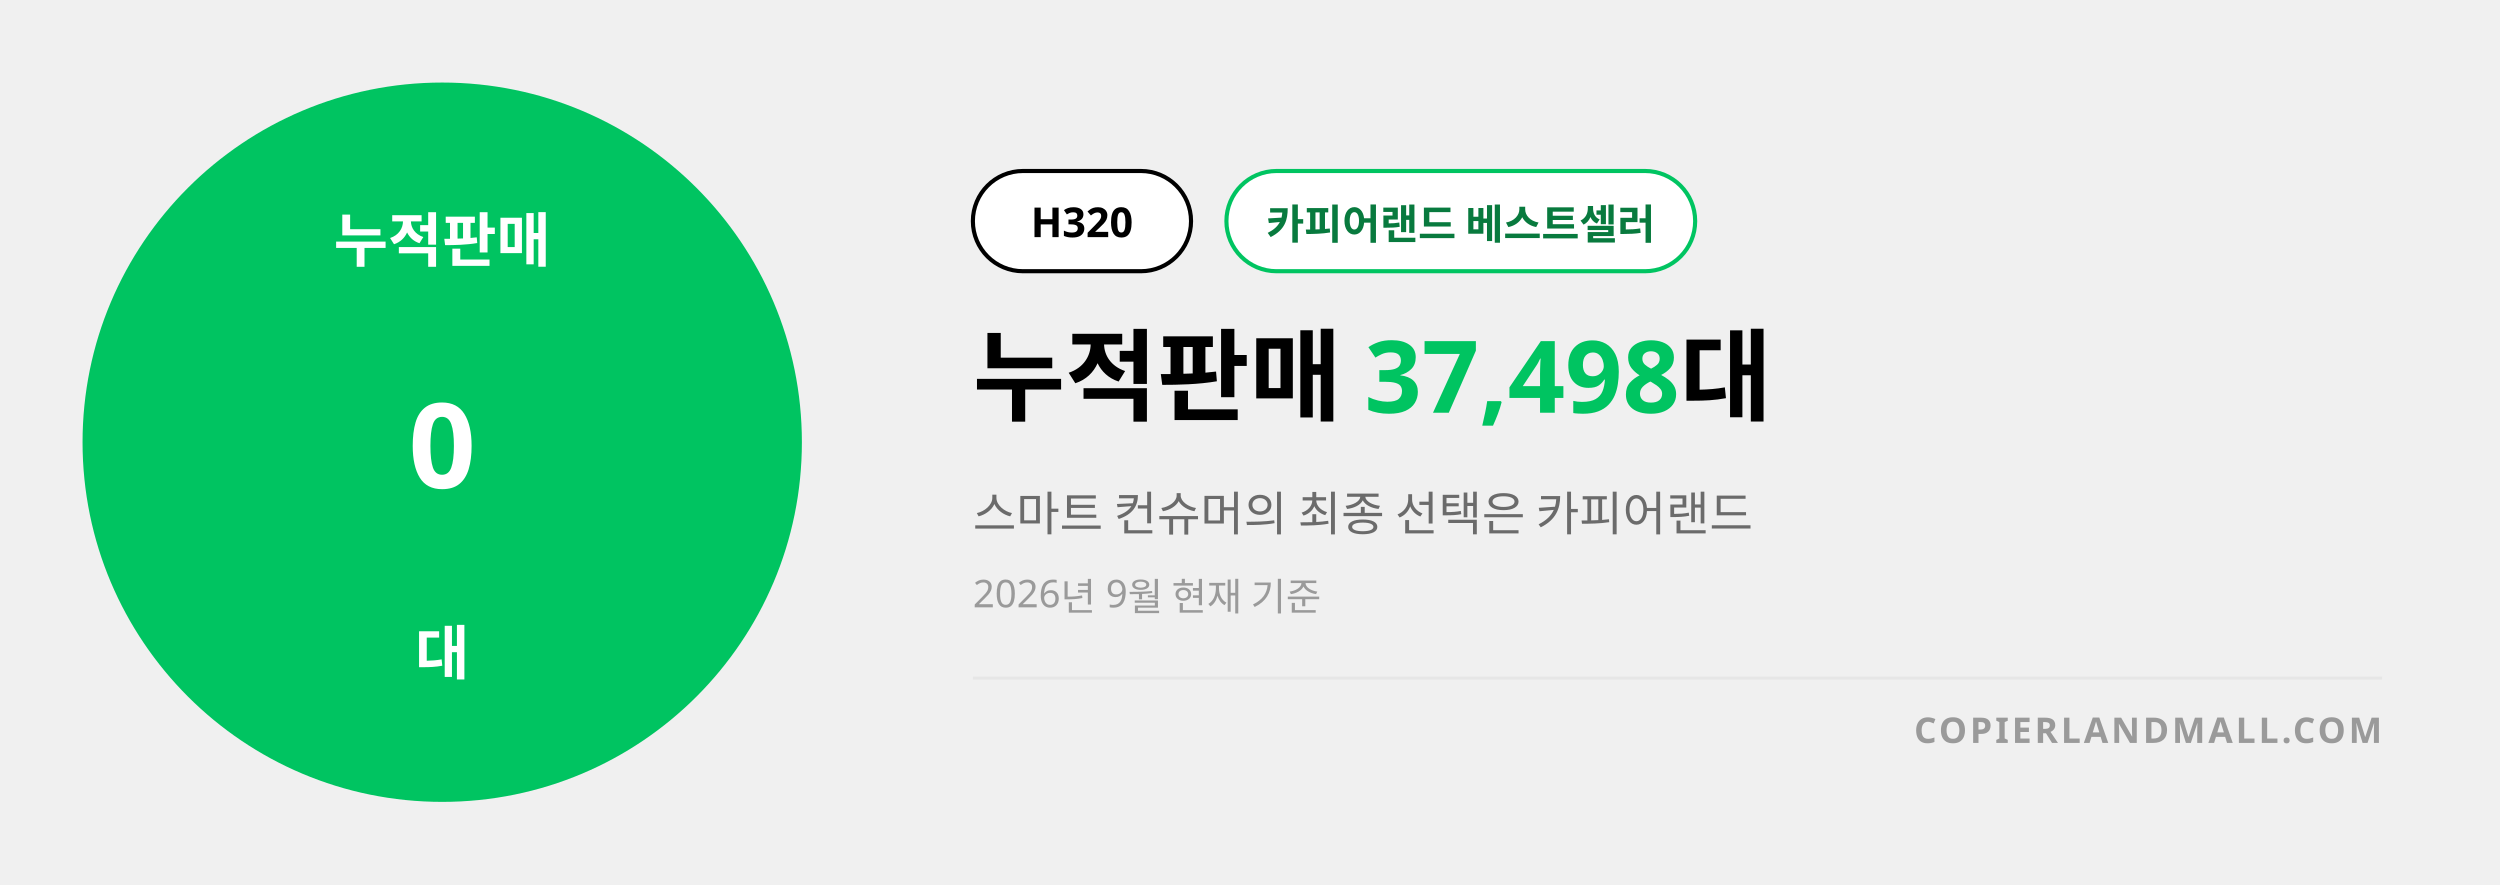
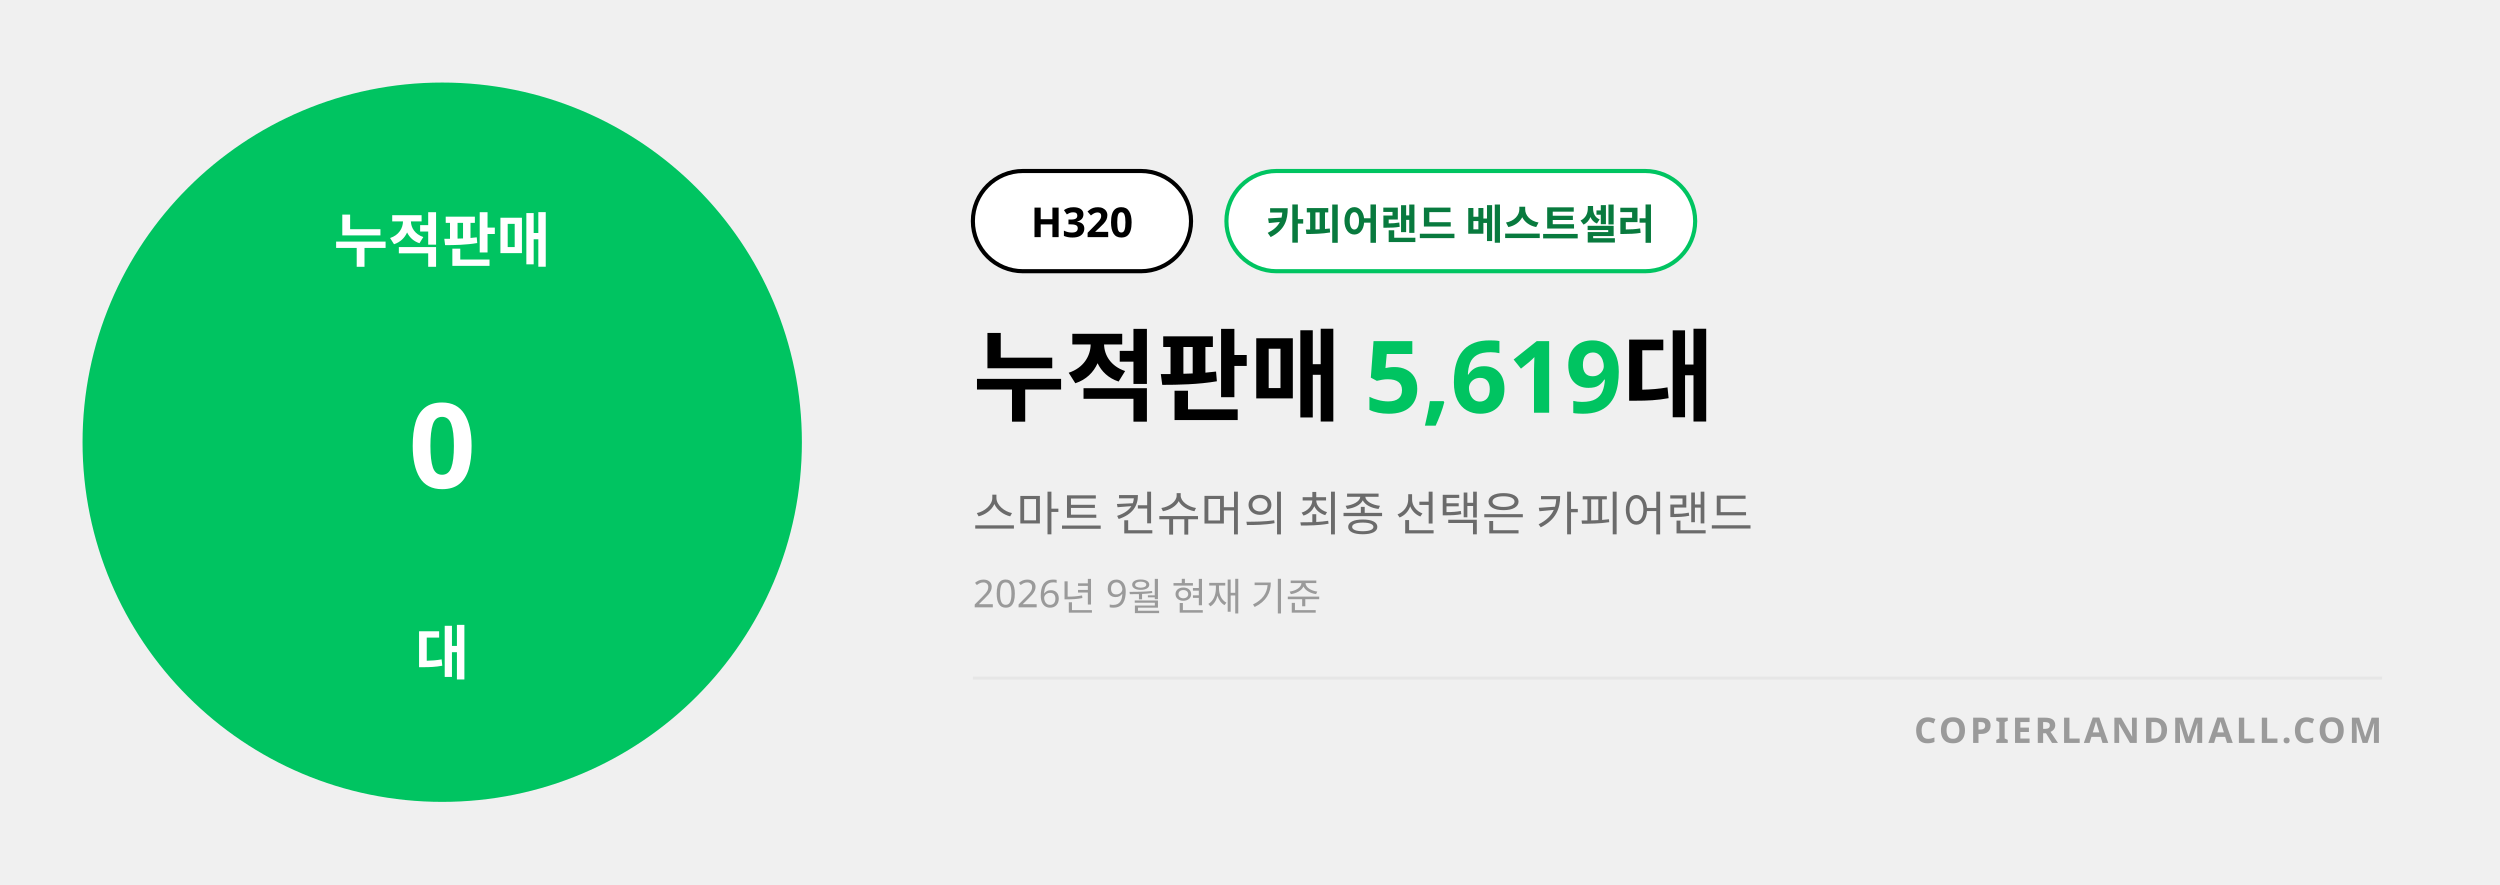
<svg xmlns="http://www.w3.org/2000/svg" width="848" height="300" viewBox="0 0 848 300" role="img">
  <defs>
    <clipPath id="reelClip">
      <rect x="0" y="120.0" width="848" height="60.0" />
    </clipPath>
    <style>
      .pc-reel { animation: pc-loop 6.0s infinite; }
      @keyframes pc-loop {
-         0% { transform: translateY(0); opacity: 1; animation-timing-function: steps(58, end); }
-         33.333% { transform: translateY(-3364.0px); opacity: 1; }
-         83.333% { transform: translateY(-3364.0px); opacity: 1; }
-         85.833% { transform: translateY(-3364.0px); opacity: 0; }
+         0% { transform: translateY(0); opacity: 1; animation-timing-function: steps(57, end); }
+         33.333% { transform: translateY(-3306.0px); opacity: 1; }
+         83.333% { transform: translateY(-3306.0px); opacity: 1; }
+         85.833% { transform: translateY(-3306.0px); opacity: 0; }
        85.883% { transform: translateY(0); opacity: 0; }
        88.333% { transform: translateY(0); opacity: 1; }
        100% { transform: translateY(0); opacity: 1; }
      }
    </style>
  </defs>
  <circle cx="150" cy="150" r="122" fill="#00C461" />
  <text x="150" y="80" text-anchor="middle" dominant-baseline="central" font-family="'Pretendard','Malgun Gothic','Apple SD Gothic Neo',sans-serif" font-weight="700" font-size="20" fill="#FFFFFF">누적판매</text>
  <g clip-path="url(#reelClip)">
    <g class="pc-reel">
      <text class="pc-frame" x="150" y="150.0" text-anchor="middle" dominant-baseline="central" font-family="'Pretendard','Malgun Gothic','Apple SD Gothic Neo',sans-serif" font-weight="800" font-size="40" fill="#FFFFFF">0</text>
-       <text class="pc-frame" x="150" y="208.0" text-anchor="middle" dominant-baseline="central" font-family="'Pretendard','Malgun Gothic','Apple SD Gothic Neo',sans-serif" font-weight="800" font-size="40" fill="#FFFFFF">1,875</text>
-       <text class="pc-frame" x="150" y="266.0" text-anchor="middle" dominant-baseline="central" font-family="'Pretendard','Malgun Gothic','Apple SD Gothic Neo',sans-serif" font-weight="800" font-size="40" fill="#FFFFFF">3,686</text>
-       <text class="pc-frame" x="150" y="324.0" text-anchor="middle" dominant-baseline="central" font-family="'Pretendard','Malgun Gothic','Apple SD Gothic Neo',sans-serif" font-weight="800" font-size="40" fill="#FFFFFF">5,434</text>
-       <text class="pc-frame" x="150" y="382.0" text-anchor="middle" dominant-baseline="central" font-family="'Pretendard','Malgun Gothic','Apple SD Gothic Neo',sans-serif" font-weight="800" font-size="40" fill="#FFFFFF">7,121</text>
-       <text class="pc-frame" x="150" y="440.0" text-anchor="middle" dominant-baseline="central" font-family="'Pretendard','Malgun Gothic','Apple SD Gothic Neo',sans-serif" font-weight="800" font-size="40" fill="#FFFFFF">8,748</text>
-       <text class="pc-frame" x="150" y="498.0" text-anchor="middle" dominant-baseline="central" font-family="'Pretendard','Malgun Gothic','Apple SD Gothic Neo',sans-serif" font-weight="800" font-size="40" fill="#FFFFFF">10,316</text>
-       <text class="pc-frame" x="150" y="556.0" text-anchor="middle" dominant-baseline="central" font-family="'Pretendard','Malgun Gothic','Apple SD Gothic Neo',sans-serif" font-weight="800" font-size="40" fill="#FFFFFF">11,826</text>
-       <text class="pc-frame" x="150" y="614.0" text-anchor="middle" dominant-baseline="central" font-family="'Pretendard','Malgun Gothic','Apple SD Gothic Neo',sans-serif" font-weight="800" font-size="40" fill="#FFFFFF">13,279</text>
-       <text class="pc-frame" x="150" y="672.0" text-anchor="middle" dominant-baseline="central" font-family="'Pretendard','Malgun Gothic','Apple SD Gothic Neo',sans-serif" font-weight="800" font-size="40" fill="#FFFFFF">14,676</text>
-       <text class="pc-frame" x="150" y="730.0" text-anchor="middle" dominant-baseline="central" font-family="'Pretendard','Malgun Gothic','Apple SD Gothic Neo',sans-serif" font-weight="800" font-size="40" fill="#FFFFFF">16,018</text>
-       <text class="pc-frame" x="150" y="788.0" text-anchor="middle" dominant-baseline="central" font-family="'Pretendard','Malgun Gothic','Apple SD Gothic Neo',sans-serif" font-weight="800" font-size="40" fill="#FFFFFF">17,306</text>
-       <text class="pc-frame" x="150" y="846.0" text-anchor="middle" dominant-baseline="central" font-family="'Pretendard','Malgun Gothic','Apple SD Gothic Neo',sans-serif" font-weight="800" font-size="40" fill="#FFFFFF">18,542</text>
-       <text class="pc-frame" x="150" y="904.0" text-anchor="middle" dominant-baseline="central" font-family="'Pretendard','Malgun Gothic','Apple SD Gothic Neo',sans-serif" font-weight="800" font-size="40" fill="#FFFFFF">19,726</text>
-       <text class="pc-frame" x="150" y="962.0" text-anchor="middle" dominant-baseline="central" font-family="'Pretendard','Malgun Gothic','Apple SD Gothic Neo',sans-serif" font-weight="800" font-size="40" fill="#FFFFFF">20,860</text>
-       <text class="pc-frame" x="150" y="1020.0" text-anchor="middle" dominant-baseline="central" font-family="'Pretendard','Malgun Gothic','Apple SD Gothic Neo',sans-serif" font-weight="800" font-size="40" fill="#FFFFFF">21,945</text>
-       <text class="pc-frame" x="150" y="1078.0" text-anchor="middle" dominant-baseline="central" font-family="'Pretendard','Malgun Gothic','Apple SD Gothic Neo',sans-serif" font-weight="800" font-size="40" fill="#FFFFFF">22,982</text>
-       <text class="pc-frame" x="150" y="1136.0" text-anchor="middle" dominant-baseline="central" font-family="'Pretendard','Malgun Gothic','Apple SD Gothic Neo',sans-serif" font-weight="800" font-size="40" fill="#FFFFFF">23,971</text>
-       <text class="pc-frame" x="150" y="1194.0" text-anchor="middle" dominant-baseline="central" font-family="'Pretendard','Malgun Gothic','Apple SD Gothic Neo',sans-serif" font-weight="800" font-size="40" fill="#FFFFFF">24,914</text>
-       <text class="pc-frame" x="150" y="1252.0" text-anchor="middle" dominant-baseline="central" font-family="'Pretendard','Malgun Gothic','Apple SD Gothic Neo',sans-serif" font-weight="800" font-size="40" fill="#FFFFFF">25,813</text>
-       <text class="pc-frame" x="150" y="1310.0" text-anchor="middle" dominant-baseline="central" font-family="'Pretendard','Malgun Gothic','Apple SD Gothic Neo',sans-serif" font-weight="800" font-size="40" fill="#FFFFFF">26,668</text>
-       <text class="pc-frame" x="150" y="1368.0" text-anchor="middle" dominant-baseline="central" font-family="'Pretendard','Malgun Gothic','Apple SD Gothic Neo',sans-serif" font-weight="800" font-size="40" fill="#FFFFFF">27,479</text>
-       <text class="pc-frame" x="150" y="1426.0" text-anchor="middle" dominant-baseline="central" font-family="'Pretendard','Malgun Gothic','Apple SD Gothic Neo',sans-serif" font-weight="800" font-size="40" fill="#FFFFFF">28,250</text>
-       <text class="pc-frame" x="150" y="1484.0" text-anchor="middle" dominant-baseline="central" font-family="'Pretendard','Malgun Gothic','Apple SD Gothic Neo',sans-serif" font-weight="800" font-size="40" fill="#FFFFFF">28,980</text>
-       <text class="pc-frame" x="150" y="1542.0" text-anchor="middle" dominant-baseline="central" font-family="'Pretendard','Malgun Gothic','Apple SD Gothic Neo',sans-serif" font-weight="800" font-size="40" fill="#FFFFFF">29,670</text>
-       <text class="pc-frame" x="150" y="1600.0" text-anchor="middle" dominant-baseline="central" font-family="'Pretendard','Malgun Gothic','Apple SD Gothic Neo',sans-serif" font-weight="800" font-size="40" fill="#FFFFFF">30,322</text>
-       <text class="pc-frame" x="150" y="1658.0" text-anchor="middle" dominant-baseline="central" font-family="'Pretendard','Malgun Gothic','Apple SD Gothic Neo',sans-serif" font-weight="800" font-size="40" fill="#FFFFFF">30,937</text>
-       <text class="pc-frame" x="150" y="1716.0" text-anchor="middle" dominant-baseline="central" font-family="'Pretendard','Malgun Gothic','Apple SD Gothic Neo',sans-serif" font-weight="800" font-size="40" fill="#FFFFFF">31,515</text>
-       <text class="pc-frame" x="150" y="1774.0" text-anchor="middle" dominant-baseline="central" font-family="'Pretendard','Malgun Gothic','Apple SD Gothic Neo',sans-serif" font-weight="800" font-size="40" fill="#FFFFFF">32,059</text>
-       <text class="pc-frame" x="150" y="1832.0" text-anchor="middle" dominant-baseline="central" font-family="'Pretendard','Malgun Gothic','Apple SD Gothic Neo',sans-serif" font-weight="800" font-size="40" fill="#FFFFFF">32,568</text>
-       <text class="pc-frame" x="150" y="1890.0" text-anchor="middle" dominant-baseline="central" font-family="'Pretendard','Malgun Gothic','Apple SD Gothic Neo',sans-serif" font-weight="800" font-size="40" fill="#FFFFFF">33,045</text>
-       <text class="pc-frame" x="150" y="1948.0" text-anchor="middle" dominant-baseline="central" font-family="'Pretendard','Malgun Gothic','Apple SD Gothic Neo',sans-serif" font-weight="800" font-size="40" fill="#FFFFFF">33,490</text>
-       <text class="pc-frame" x="150" y="2006.0" text-anchor="middle" dominant-baseline="central" font-family="'Pretendard','Malgun Gothic','Apple SD Gothic Neo',sans-serif" font-weight="800" font-size="40" fill="#FFFFFF">33,904</text>
-       <text class="pc-frame" x="150" y="2064.0" text-anchor="middle" dominant-baseline="central" font-family="'Pretendard','Malgun Gothic','Apple SD Gothic Neo',sans-serif" font-weight="800" font-size="40" fill="#FFFFFF">34,289</text>
-       <text class="pc-frame" x="150" y="2122.0" text-anchor="middle" dominant-baseline="central" font-family="'Pretendard','Malgun Gothic','Apple SD Gothic Neo',sans-serif" font-weight="800" font-size="40" fill="#FFFFFF">34,645</text>
-       <text class="pc-frame" x="150" y="2180.0" text-anchor="middle" dominant-baseline="central" font-family="'Pretendard','Malgun Gothic','Apple SD Gothic Neo',sans-serif" font-weight="800" font-size="40" fill="#FFFFFF">34,974</text>
-       <text class="pc-frame" x="150" y="2238.0" text-anchor="middle" dominant-baseline="central" font-family="'Pretendard','Malgun Gothic','Apple SD Gothic Neo',sans-serif" font-weight="800" font-size="40" fill="#FFFFFF">35,277</text>
-       <text class="pc-frame" x="150" y="2296.0" text-anchor="middle" dominant-baseline="central" font-family="'Pretendard','Malgun Gothic','Apple SD Gothic Neo',sans-serif" font-weight="800" font-size="40" fill="#FFFFFF">35,554</text>
-       <text class="pc-frame" x="150" y="2354.0" text-anchor="middle" dominant-baseline="central" font-family="'Pretendard','Malgun Gothic','Apple SD Gothic Neo',sans-serif" font-weight="800" font-size="40" fill="#FFFFFF">35,807</text>
-       <text class="pc-frame" x="150" y="2412.0" text-anchor="middle" dominant-baseline="central" font-family="'Pretendard','Malgun Gothic','Apple SD Gothic Neo',sans-serif" font-weight="800" font-size="40" fill="#FFFFFF">36,037</text>
-       <text class="pc-frame" x="150" y="2470.0" text-anchor="middle" dominant-baseline="central" font-family="'Pretendard','Malgun Gothic','Apple SD Gothic Neo',sans-serif" font-weight="800" font-size="40" fill="#FFFFFF">36,246</text>
-       <text class="pc-frame" x="150" y="2528.0" text-anchor="middle" dominant-baseline="central" font-family="'Pretendard','Malgun Gothic','Apple SD Gothic Neo',sans-serif" font-weight="800" font-size="40" fill="#FFFFFF">36,433</text>
-       <text class="pc-frame" x="150" y="2586.0" text-anchor="middle" dominant-baseline="central" font-family="'Pretendard','Malgun Gothic','Apple SD Gothic Neo',sans-serif" font-weight="800" font-size="40" fill="#FFFFFF">36,601</text>
-       <text class="pc-frame" x="150" y="2644.0" text-anchor="middle" dominant-baseline="central" font-family="'Pretendard','Malgun Gothic','Apple SD Gothic Neo',sans-serif" font-weight="800" font-size="40" fill="#FFFFFF">36,750</text>
-       <text class="pc-frame" x="150" y="2702.0" text-anchor="middle" dominant-baseline="central" font-family="'Pretendard','Malgun Gothic','Apple SD Gothic Neo',sans-serif" font-weight="800" font-size="40" fill="#FFFFFF">36,882</text>
-       <text class="pc-frame" x="150" y="2760.0" text-anchor="middle" dominant-baseline="central" font-family="'Pretendard','Malgun Gothic','Apple SD Gothic Neo',sans-serif" font-weight="800" font-size="40" fill="#FFFFFF">36,997</text>
-       <text class="pc-frame" x="150" y="2818.0" text-anchor="middle" dominant-baseline="central" font-family="'Pretendard','Malgun Gothic','Apple SD Gothic Neo',sans-serif" font-weight="800" font-size="40" fill="#FFFFFF">37,097</text>
-       <text class="pc-frame" x="150" y="2876.0" text-anchor="middle" dominant-baseline="central" font-family="'Pretendard','Malgun Gothic','Apple SD Gothic Neo',sans-serif" font-weight="800" font-size="40" fill="#FFFFFF">37,183</text>
-       <text class="pc-frame" x="150" y="2934.0" text-anchor="middle" dominant-baseline="central" font-family="'Pretendard','Malgun Gothic','Apple SD Gothic Neo',sans-serif" font-weight="800" font-size="40" fill="#FFFFFF">37,255</text>
-       <text class="pc-frame" x="150" y="2992.0" text-anchor="middle" dominant-baseline="central" font-family="'Pretendard','Malgun Gothic','Apple SD Gothic Neo',sans-serif" font-weight="800" font-size="40" fill="#FFFFFF">37,315</text>
-       <text class="pc-frame" x="150" y="3050.0" text-anchor="middle" dominant-baseline="central" font-family="'Pretendard','Malgun Gothic','Apple SD Gothic Neo',sans-serif" font-weight="800" font-size="40" fill="#FFFFFF">37,365</text>
-       <text class="pc-frame" x="150" y="3108.0" text-anchor="middle" dominant-baseline="central" font-family="'Pretendard','Malgun Gothic','Apple SD Gothic Neo',sans-serif" font-weight="800" font-size="40" fill="#FFFFFF">37,405</text>
-       <text class="pc-frame" x="150" y="3166.0" text-anchor="middle" dominant-baseline="central" font-family="'Pretendard','Malgun Gothic','Apple SD Gothic Neo',sans-serif" font-weight="800" font-size="40" fill="#FFFFFF">37,435</text>
-       <text class="pc-frame" x="150" y="3224.0" text-anchor="middle" dominant-baseline="central" font-family="'Pretendard','Malgun Gothic','Apple SD Gothic Neo',sans-serif" font-weight="800" font-size="40" fill="#FFFFFF">37,459</text>
-       <text class="pc-frame" x="150" y="3282.0" text-anchor="middle" dominant-baseline="central" font-family="'Pretendard','Malgun Gothic','Apple SD Gothic Neo',sans-serif" font-weight="800" font-size="40" fill="#FFFFFF">37,475</text>
-       <text class="pc-frame" x="150" y="3340.0" text-anchor="middle" dominant-baseline="central" font-family="'Pretendard','Malgun Gothic','Apple SD Gothic Neo',sans-serif" font-weight="800" font-size="40" fill="#FFFFFF">37,486</text>
-       <text class="pc-frame" x="150" y="3398.0" text-anchor="middle" dominant-baseline="central" font-family="'Pretendard','Malgun Gothic','Apple SD Gothic Neo',sans-serif" font-weight="800" font-size="40" fill="#FFFFFF">37,493</text>
-       <text class="pc-frame" x="150" y="3456.0" text-anchor="middle" dominant-baseline="central" font-family="'Pretendard','Malgun Gothic','Apple SD Gothic Neo',sans-serif" font-weight="800" font-size="40" fill="#FFFFFF">37,497</text>
-       <text class="pc-frame" x="150" y="3514.0" text-anchor="middle" dominant-baseline="central" font-family="'Pretendard','Malgun Gothic','Apple SD Gothic Neo',sans-serif" font-weight="800" font-size="40" fill="#FFFFFF">37,498</text>
+       <text class="pc-frame" x="150" y="208.0" text-anchor="middle" dominant-baseline="central" font-family="'Pretendard','Malgun Gothic','Apple SD Gothic Neo',sans-serif" font-weight="800" font-size="40" fill="#FFFFFF">281</text>
+       <text class="pc-frame" x="150" y="266.0" text-anchor="middle" dominant-baseline="central" font-family="'Pretendard','Malgun Gothic','Apple SD Gothic Neo',sans-serif" font-weight="800" font-size="40" fill="#FFFFFF">552</text>
+       <text class="pc-frame" x="150" y="324.0" text-anchor="middle" dominant-baseline="central" font-family="'Pretendard','Malgun Gothic','Apple SD Gothic Neo',sans-serif" font-weight="800" font-size="40" fill="#FFFFFF">814</text>
+       <text class="pc-frame" x="150" y="382.0" text-anchor="middle" dominant-baseline="central" font-family="'Pretendard','Malgun Gothic','Apple SD Gothic Neo',sans-serif" font-weight="800" font-size="40" fill="#FFFFFF">1,067</text>
+       <text class="pc-frame" x="150" y="440.0" text-anchor="middle" dominant-baseline="central" font-family="'Pretendard','Malgun Gothic','Apple SD Gothic Neo',sans-serif" font-weight="800" font-size="40" fill="#FFFFFF">1,311</text>
+       <text class="pc-frame" x="150" y="498.0" text-anchor="middle" dominant-baseline="central" font-family="'Pretendard','Malgun Gothic','Apple SD Gothic Neo',sans-serif" font-weight="800" font-size="40" fill="#FFFFFF">1,546</text>
+       <text class="pc-frame" x="150" y="556.0" text-anchor="middle" dominant-baseline="central" font-family="'Pretendard','Malgun Gothic','Apple SD Gothic Neo',sans-serif" font-weight="800" font-size="40" fill="#FFFFFF">1,772</text>
+       <text class="pc-frame" x="150" y="614.0" text-anchor="middle" dominant-baseline="central" font-family="'Pretendard','Malgun Gothic','Apple SD Gothic Neo',sans-serif" font-weight="800" font-size="40" fill="#FFFFFF">1,990</text>
+       <text class="pc-frame" x="150" y="672.0" text-anchor="middle" dominant-baseline="central" font-family="'Pretendard','Malgun Gothic','Apple SD Gothic Neo',sans-serif" font-weight="800" font-size="40" fill="#FFFFFF">2,199</text>
+       <text class="pc-frame" x="150" y="730.0" text-anchor="middle" dominant-baseline="central" font-family="'Pretendard','Malgun Gothic','Apple SD Gothic Neo',sans-serif" font-weight="800" font-size="40" fill="#FFFFFF">2,400</text>
+       <text class="pc-frame" x="150" y="788.0" text-anchor="middle" dominant-baseline="central" font-family="'Pretendard','Malgun Gothic','Apple SD Gothic Neo',sans-serif" font-weight="800" font-size="40" fill="#FFFFFF">2,593</text>
+       <text class="pc-frame" x="150" y="846.0" text-anchor="middle" dominant-baseline="central" font-family="'Pretendard','Malgun Gothic','Apple SD Gothic Neo',sans-serif" font-weight="800" font-size="40" fill="#FFFFFF">2,778</text>
+       <text class="pc-frame" x="150" y="904.0" text-anchor="middle" dominant-baseline="central" font-family="'Pretendard','Malgun Gothic','Apple SD Gothic Neo',sans-serif" font-weight="800" font-size="40" fill="#FFFFFF">2,956</text>
+       <text class="pc-frame" x="150" y="962.0" text-anchor="middle" dominant-baseline="central" font-family="'Pretendard','Malgun Gothic','Apple SD Gothic Neo',sans-serif" font-weight="800" font-size="40" fill="#FFFFFF">3,126</text>
+       <text class="pc-frame" x="150" y="1020.0" text-anchor="middle" dominant-baseline="central" font-family="'Pretendard','Malgun Gothic','Apple SD Gothic Neo',sans-serif" font-weight="800" font-size="40" fill="#FFFFFF">3,288</text>
+       <text class="pc-frame" x="150" y="1078.0" text-anchor="middle" dominant-baseline="central" font-family="'Pretendard','Malgun Gothic','Apple SD Gothic Neo',sans-serif" font-weight="800" font-size="40" fill="#FFFFFF">3,444</text>
+       <text class="pc-frame" x="150" y="1136.0" text-anchor="middle" dominant-baseline="central" font-family="'Pretendard','Malgun Gothic','Apple SD Gothic Neo',sans-serif" font-weight="800" font-size="40" fill="#FFFFFF">3,592</text>
+       <text class="pc-frame" x="150" y="1194.0" text-anchor="middle" dominant-baseline="central" font-family="'Pretendard','Malgun Gothic','Apple SD Gothic Neo',sans-serif" font-weight="800" font-size="40" fill="#FFFFFF">3,733</text>
+       <text class="pc-frame" x="150" y="1252.0" text-anchor="middle" dominant-baseline="central" font-family="'Pretendard','Malgun Gothic','Apple SD Gothic Neo',sans-serif" font-weight="800" font-size="40" fill="#FFFFFF">3,868</text>
+       <text class="pc-frame" x="150" y="1310.0" text-anchor="middle" dominant-baseline="central" font-family="'Pretendard','Malgun Gothic','Apple SD Gothic Neo',sans-serif" font-weight="800" font-size="40" fill="#FFFFFF">3,996</text>
+       <text class="pc-frame" x="150" y="1368.0" text-anchor="middle" dominant-baseline="central" font-family="'Pretendard','Malgun Gothic','Apple SD Gothic Neo',sans-serif" font-weight="800" font-size="40" fill="#FFFFFF">4,118</text>
+       <text class="pc-frame" x="150" y="1426.0" text-anchor="middle" dominant-baseline="central" font-family="'Pretendard','Malgun Gothic','Apple SD Gothic Neo',sans-serif" font-weight="800" font-size="40" fill="#FFFFFF">4,233</text>
+       <text class="pc-frame" x="150" y="1484.0" text-anchor="middle" dominant-baseline="central" font-family="'Pretendard','Malgun Gothic','Apple SD Gothic Neo',sans-serif" font-weight="800" font-size="40" fill="#FFFFFF">4,343</text>
+       <text class="pc-frame" x="150" y="1542.0" text-anchor="middle" dominant-baseline="central" font-family="'Pretendard','Malgun Gothic','Apple SD Gothic Neo',sans-serif" font-weight="800" font-size="40" fill="#FFFFFF">4,446</text>
+       <text class="pc-frame" x="150" y="1600.0" text-anchor="middle" dominant-baseline="central" font-family="'Pretendard','Malgun Gothic','Apple SD Gothic Neo',sans-serif" font-weight="800" font-size="40" fill="#FFFFFF">4,544</text>
+       <text class="pc-frame" x="150" y="1658.0" text-anchor="middle" dominant-baseline="central" font-family="'Pretendard','Malgun Gothic','Apple SD Gothic Neo',sans-serif" font-weight="800" font-size="40" fill="#FFFFFF">4,636</text>
+       <text class="pc-frame" x="150" y="1716.0" text-anchor="middle" dominant-baseline="central" font-family="'Pretendard','Malgun Gothic','Apple SD Gothic Neo',sans-serif" font-weight="800" font-size="40" fill="#FFFFFF">4,722</text>
+       <text class="pc-frame" x="150" y="1774.0" text-anchor="middle" dominant-baseline="central" font-family="'Pretendard','Malgun Gothic','Apple SD Gothic Neo',sans-serif" font-weight="800" font-size="40" fill="#FFFFFF">4,804</text>
+       <text class="pc-frame" x="150" y="1832.0" text-anchor="middle" dominant-baseline="central" font-family="'Pretendard','Malgun Gothic','Apple SD Gothic Neo',sans-serif" font-weight="800" font-size="40" fill="#FFFFFF">4,880</text>
+       <text class="pc-frame" x="150" y="1890.0" text-anchor="middle" dominant-baseline="central" font-family="'Pretendard','Malgun Gothic','Apple SD Gothic Neo',sans-serif" font-weight="800" font-size="40" fill="#FFFFFF">4,952</text>
+       <text class="pc-frame" x="150" y="1948.0" text-anchor="middle" dominant-baseline="central" font-family="'Pretendard','Malgun Gothic','Apple SD Gothic Neo',sans-serif" font-weight="800" font-size="40" fill="#FFFFFF">5,018</text>
+       <text class="pc-frame" x="150" y="2006.0" text-anchor="middle" dominant-baseline="central" font-family="'Pretendard','Malgun Gothic','Apple SD Gothic Neo',sans-serif" font-weight="800" font-size="40" fill="#FFFFFF">5,080</text>
+       <text class="pc-frame" x="150" y="2064.0" text-anchor="middle" dominant-baseline="central" font-family="'Pretendard','Malgun Gothic','Apple SD Gothic Neo',sans-serif" font-weight="800" font-size="40" fill="#FFFFFF">5,138</text>
+       <text class="pc-frame" x="150" y="2122.0" text-anchor="middle" dominant-baseline="central" font-family="'Pretendard','Malgun Gothic','Apple SD Gothic Neo',sans-serif" font-weight="800" font-size="40" fill="#FFFFFF">5,192</text>
+       <text class="pc-frame" x="150" y="2180.0" text-anchor="middle" dominant-baseline="central" font-family="'Pretendard','Malgun Gothic','Apple SD Gothic Neo',sans-serif" font-weight="800" font-size="40" fill="#FFFFFF">5,241</text>
+       <text class="pc-frame" x="150" y="2238.0" text-anchor="middle" dominant-baseline="central" font-family="'Pretendard','Malgun Gothic','Apple SD Gothic Neo',sans-serif" font-weight="800" font-size="40" fill="#FFFFFF">5,286</text>
+       <text class="pc-frame" x="150" y="2296.0" text-anchor="middle" dominant-baseline="central" font-family="'Pretendard','Malgun Gothic','Apple SD Gothic Neo',sans-serif" font-weight="800" font-size="40" fill="#FFFFFF">5,328</text>
+       <text class="pc-frame" x="150" y="2354.0" text-anchor="middle" dominant-baseline="central" font-family="'Pretendard','Malgun Gothic','Apple SD Gothic Neo',sans-serif" font-weight="800" font-size="40" fill="#FFFFFF">5,366</text>
+       <text class="pc-frame" x="150" y="2412.0" text-anchor="middle" dominant-baseline="central" font-family="'Pretendard','Malgun Gothic','Apple SD Gothic Neo',sans-serif" font-weight="800" font-size="40" fill="#FFFFFF">5,400</text>
+       <text class="pc-frame" x="150" y="2470.0" text-anchor="middle" dominant-baseline="central" font-family="'Pretendard','Malgun Gothic','Apple SD Gothic Neo',sans-serif" font-weight="800" font-size="40" fill="#FFFFFF">5,431</text>
+       <text class="pc-frame" x="150" y="2528.0" text-anchor="middle" dominant-baseline="central" font-family="'Pretendard','Malgun Gothic','Apple SD Gothic Neo',sans-serif" font-weight="800" font-size="40" fill="#FFFFFF">5,459</text>
+       <text class="pc-frame" x="150" y="2586.0" text-anchor="middle" dominant-baseline="central" font-family="'Pretendard','Malgun Gothic','Apple SD Gothic Neo',sans-serif" font-weight="800" font-size="40" fill="#FFFFFF">5,485</text>
+       <text class="pc-frame" x="150" y="2644.0" text-anchor="middle" dominant-baseline="central" font-family="'Pretendard','Malgun Gothic','Apple SD Gothic Neo',sans-serif" font-weight="800" font-size="40" fill="#FFFFFF">5,507</text>
+       <text class="pc-frame" x="150" y="2702.0" text-anchor="middle" dominant-baseline="central" font-family="'Pretendard','Malgun Gothic','Apple SD Gothic Neo',sans-serif" font-weight="800" font-size="40" fill="#FFFFFF">5,527</text>
+       <text class="pc-frame" x="150" y="2760.0" text-anchor="middle" dominant-baseline="central" font-family="'Pretendard','Malgun Gothic','Apple SD Gothic Neo',sans-serif" font-weight="800" font-size="40" fill="#FFFFFF">5,544</text>
+       <text class="pc-frame" x="150" y="2818.0" text-anchor="middle" dominant-baseline="central" font-family="'Pretendard','Malgun Gothic','Apple SD Gothic Neo',sans-serif" font-weight="800" font-size="40" fill="#FFFFFF">5,559</text>
+       <text class="pc-frame" x="150" y="2876.0" text-anchor="middle" dominant-baseline="central" font-family="'Pretendard','Malgun Gothic','Apple SD Gothic Neo',sans-serif" font-weight="800" font-size="40" fill="#FFFFFF">5,572</text>
+       <text class="pc-frame" x="150" y="2934.0" text-anchor="middle" dominant-baseline="central" font-family="'Pretendard','Malgun Gothic','Apple SD Gothic Neo',sans-serif" font-weight="800" font-size="40" fill="#FFFFFF">5,583</text>
+       <text class="pc-frame" x="150" y="2992.0" text-anchor="middle" dominant-baseline="central" font-family="'Pretendard','Malgun Gothic','Apple SD Gothic Neo',sans-serif" font-weight="800" font-size="40" fill="#FFFFFF">5,592</text>
+       <text class="pc-frame" x="150" y="3050.0" text-anchor="middle" dominant-baseline="central" font-family="'Pretendard','Malgun Gothic','Apple SD Gothic Neo',sans-serif" font-weight="800" font-size="40" fill="#FFFFFF">5,599</text>
+       <text class="pc-frame" x="150" y="3108.0" text-anchor="middle" dominant-baseline="central" font-family="'Pretendard','Malgun Gothic','Apple SD Gothic Neo',sans-serif" font-weight="800" font-size="40" fill="#FFFFFF">5,605</text>
+       <text class="pc-frame" x="150" y="3166.0" text-anchor="middle" dominant-baseline="central" font-family="'Pretendard','Malgun Gothic','Apple SD Gothic Neo',sans-serif" font-weight="800" font-size="40" fill="#FFFFFF">5,610</text>
+       <text class="pc-frame" x="150" y="3224.0" text-anchor="middle" dominant-baseline="central" font-family="'Pretendard','Malgun Gothic','Apple SD Gothic Neo',sans-serif" font-weight="800" font-size="40" fill="#FFFFFF">5,613</text>
+       <text class="pc-frame" x="150" y="3282.0" text-anchor="middle" dominant-baseline="central" font-family="'Pretendard','Malgun Gothic','Apple SD Gothic Neo',sans-serif" font-weight="800" font-size="40" fill="#FFFFFF">5,616</text>
+       <text class="pc-frame" x="150" y="3340.0" text-anchor="middle" dominant-baseline="central" font-family="'Pretendard','Malgun Gothic','Apple SD Gothic Neo',sans-serif" font-weight="800" font-size="40" fill="#FFFFFF">5,617</text>
+       <text class="pc-frame" x="150" y="3398.0" text-anchor="middle" dominant-baseline="central" font-family="'Pretendard','Malgun Gothic','Apple SD Gothic Neo',sans-serif" font-weight="800" font-size="40" fill="#FFFFFF">5,618</text>
+       <text class="pc-frame" x="150" y="3456.0" text-anchor="middle" dominant-baseline="central" font-family="'Pretendard','Malgun Gothic','Apple SD Gothic Neo',sans-serif" font-weight="800" font-size="40" fill="#FFFFFF">5,619</text>
    </g>
  </g>
  <text x="150" y="220" text-anchor="middle" dominant-baseline="central" font-family="'Pretendard','Malgun Gothic','Apple SD Gothic Neo',sans-serif" font-weight="700" font-size="20" fill="#FFFFFF">대</text>
  <rect x="330" y="58" width="74" height="34" rx="17.0" fill="#FFFFFF" stroke="#000000" stroke-width="1.4" />
  <text x="367.0" y="75.0" text-anchor="middle" dominant-baseline="central" font-family="'Pretendard','Malgun Gothic','Apple SD Gothic Neo',sans-serif" font-weight="700" font-size="14" fill="#000000">H320</text>
  <rect x="416" y="58" width="159" height="34" rx="17.0" fill="#FFFFFF" stroke="#00C461" stroke-width="1.4" />
  <text x="495.5" y="75.0" text-anchor="middle" dominant-baseline="central" font-family="'Pretendard','Malgun Gothic','Apple SD Gothic Neo',sans-serif" font-weight="700" font-size="14" fill="#087A3E">카피어랜드 베스트셀러</text>
-   <text x="330" y="140" font-family="'Pretendard','Malgun Gothic','Apple SD Gothic Neo',sans-serif" font-weight="800" font-size="34" fill="#000000">누적판매 <tspan fill="#00C461">37,498</tspan>대</text>
+   <text x="330" y="140" font-family="'Pretendard','Malgun Gothic','Apple SD Gothic Neo',sans-serif" font-weight="800" font-size="34" fill="#000000">누적판매 <tspan fill="#00C461">5,619</tspan>대</text>
  <text x="330" y="180" font-family="'Pretendard','Malgun Gothic','Apple SD Gothic Neo',sans-serif" font-weight="500" font-size="16" fill="#6B6B6B">스마트 컨슈머의 최종 선택은 카피어랜드</text>
  <text x="330" y="206" font-family="'Pretendard','Malgun Gothic','Apple SD Gothic Neo',sans-serif" font-weight="400" font-size="13" fill="#9A9A9A">2026년 9월 현재 기준</text>
  <line x1="330" y1="230" x2="808" y2="230" stroke="#E6E6E6" stroke-width="1" />
  <text x="808" y="252" text-anchor="end" font-family="'Pretendard','Malgun Gothic','Apple SD Gothic Neo',sans-serif" font-weight="600" font-size="12" letter-spacing="1" fill="#9A9A9A">COPIERLANDMALL.COM</text>
</svg>
